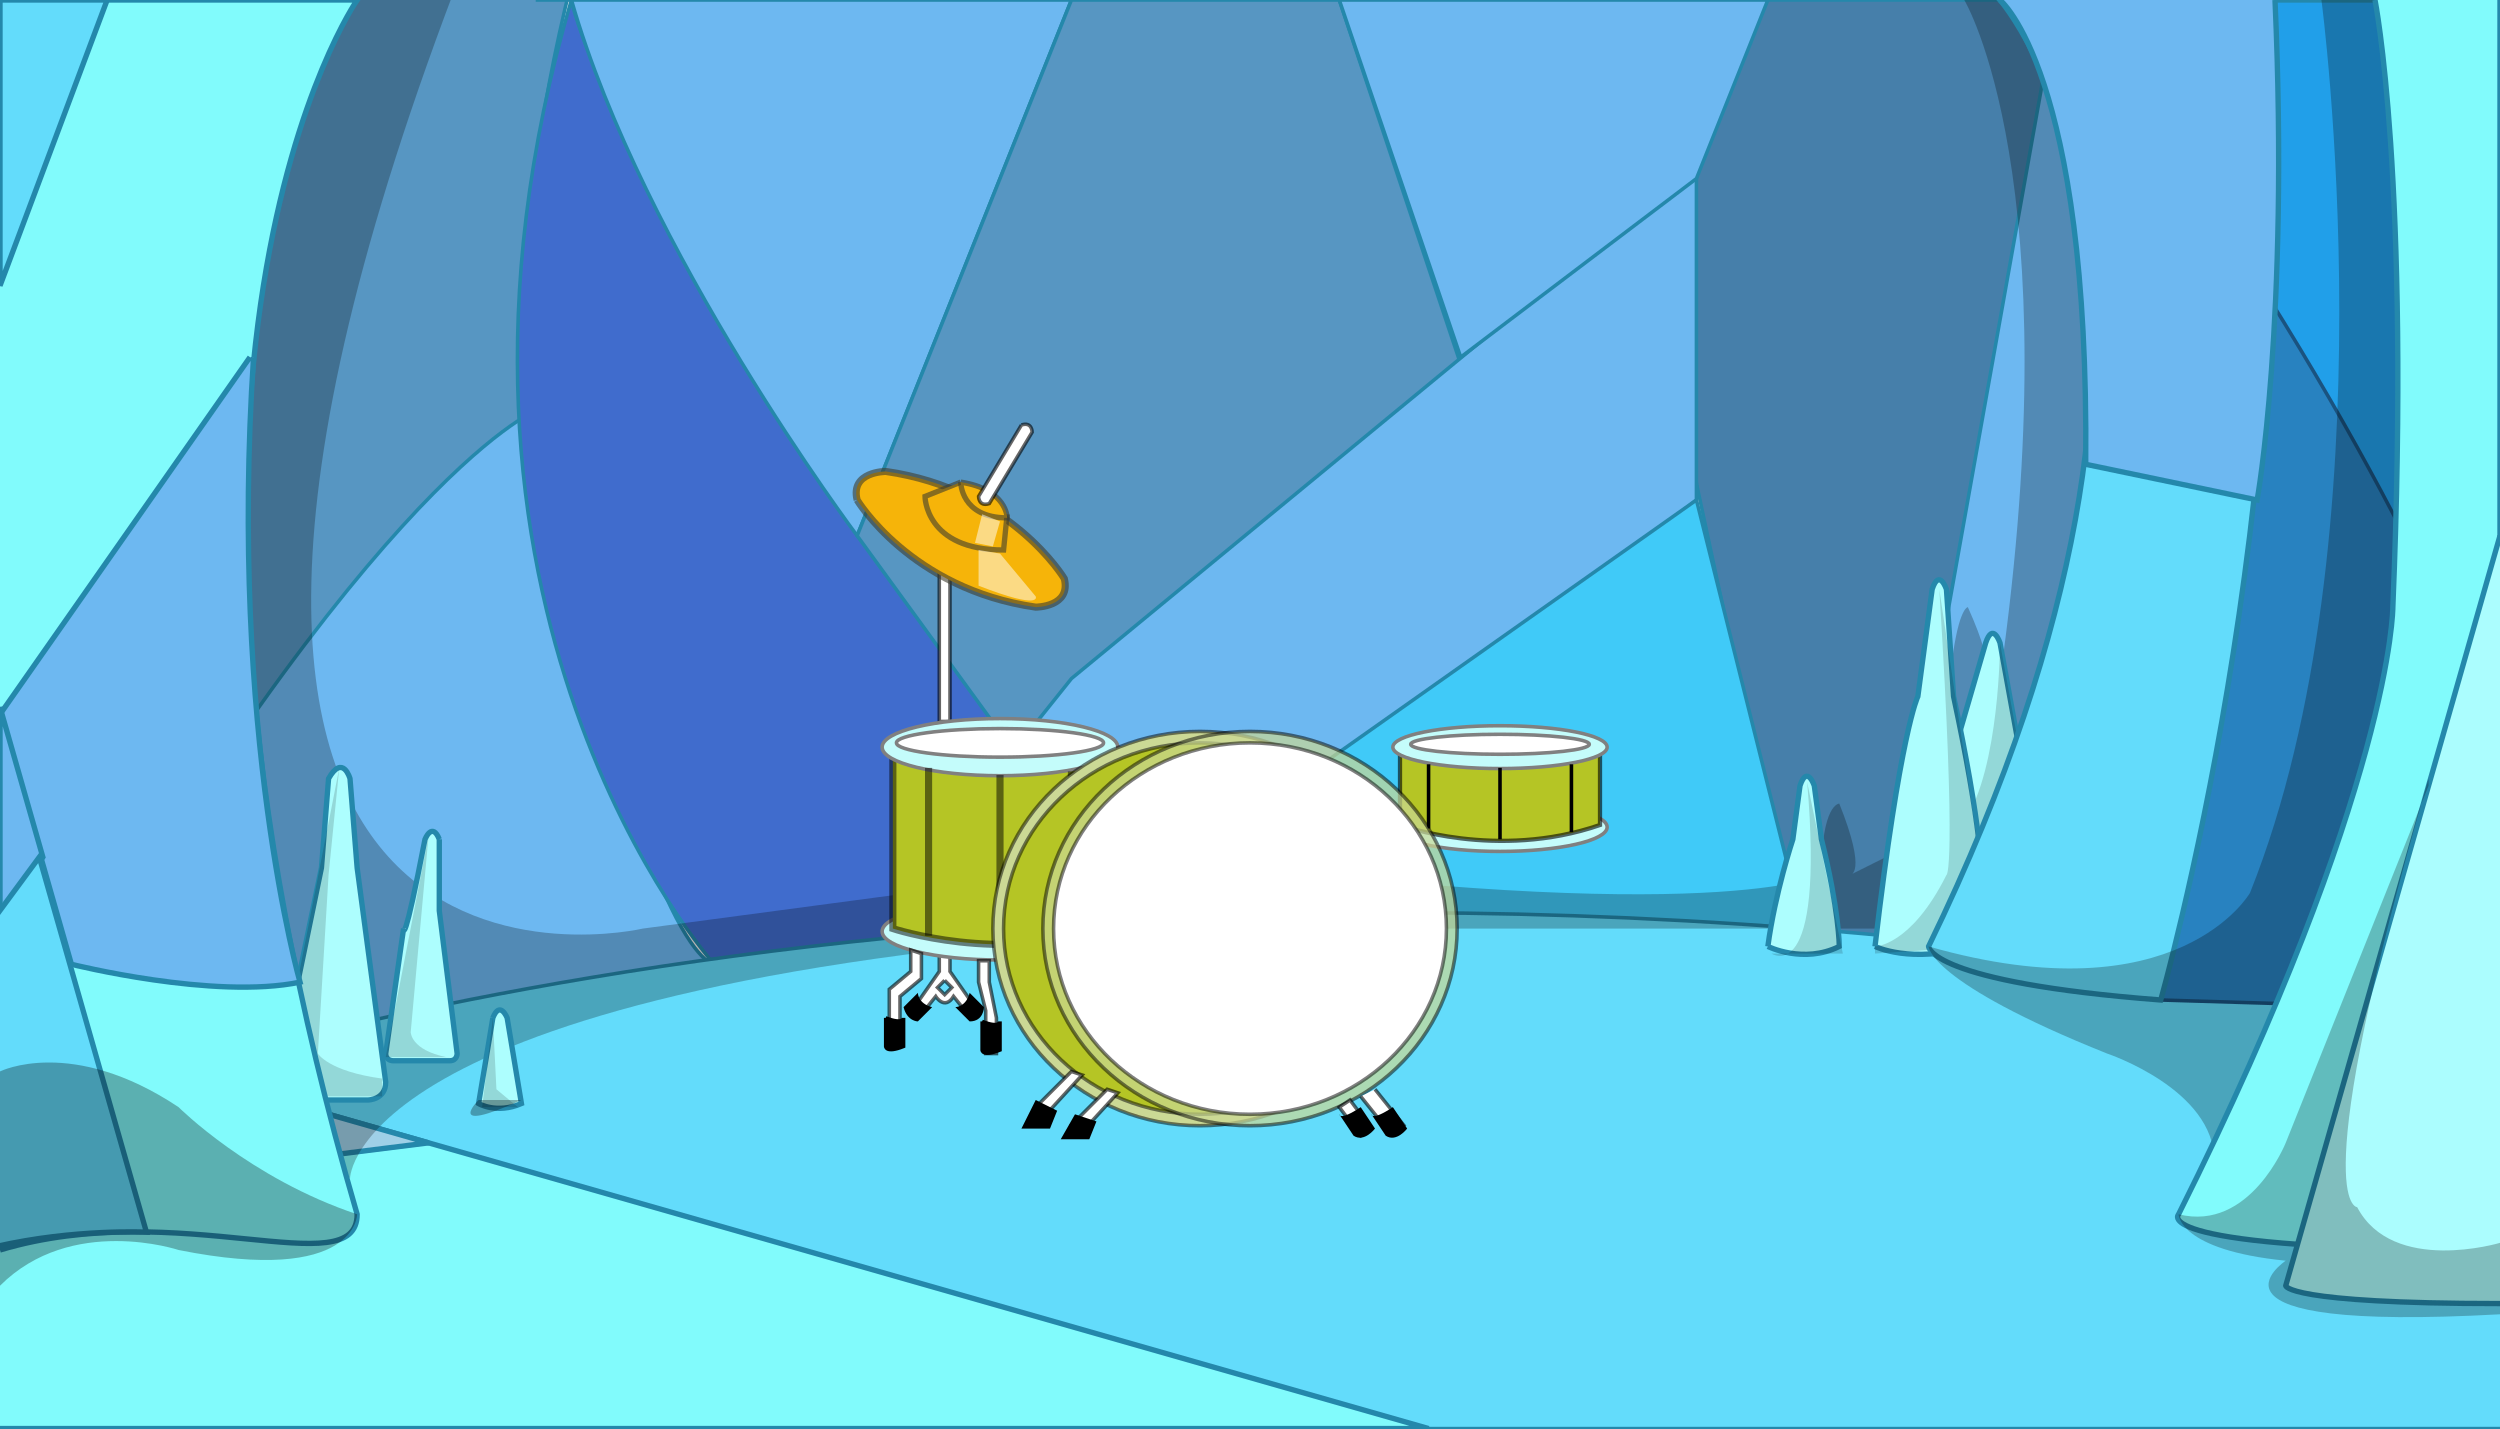
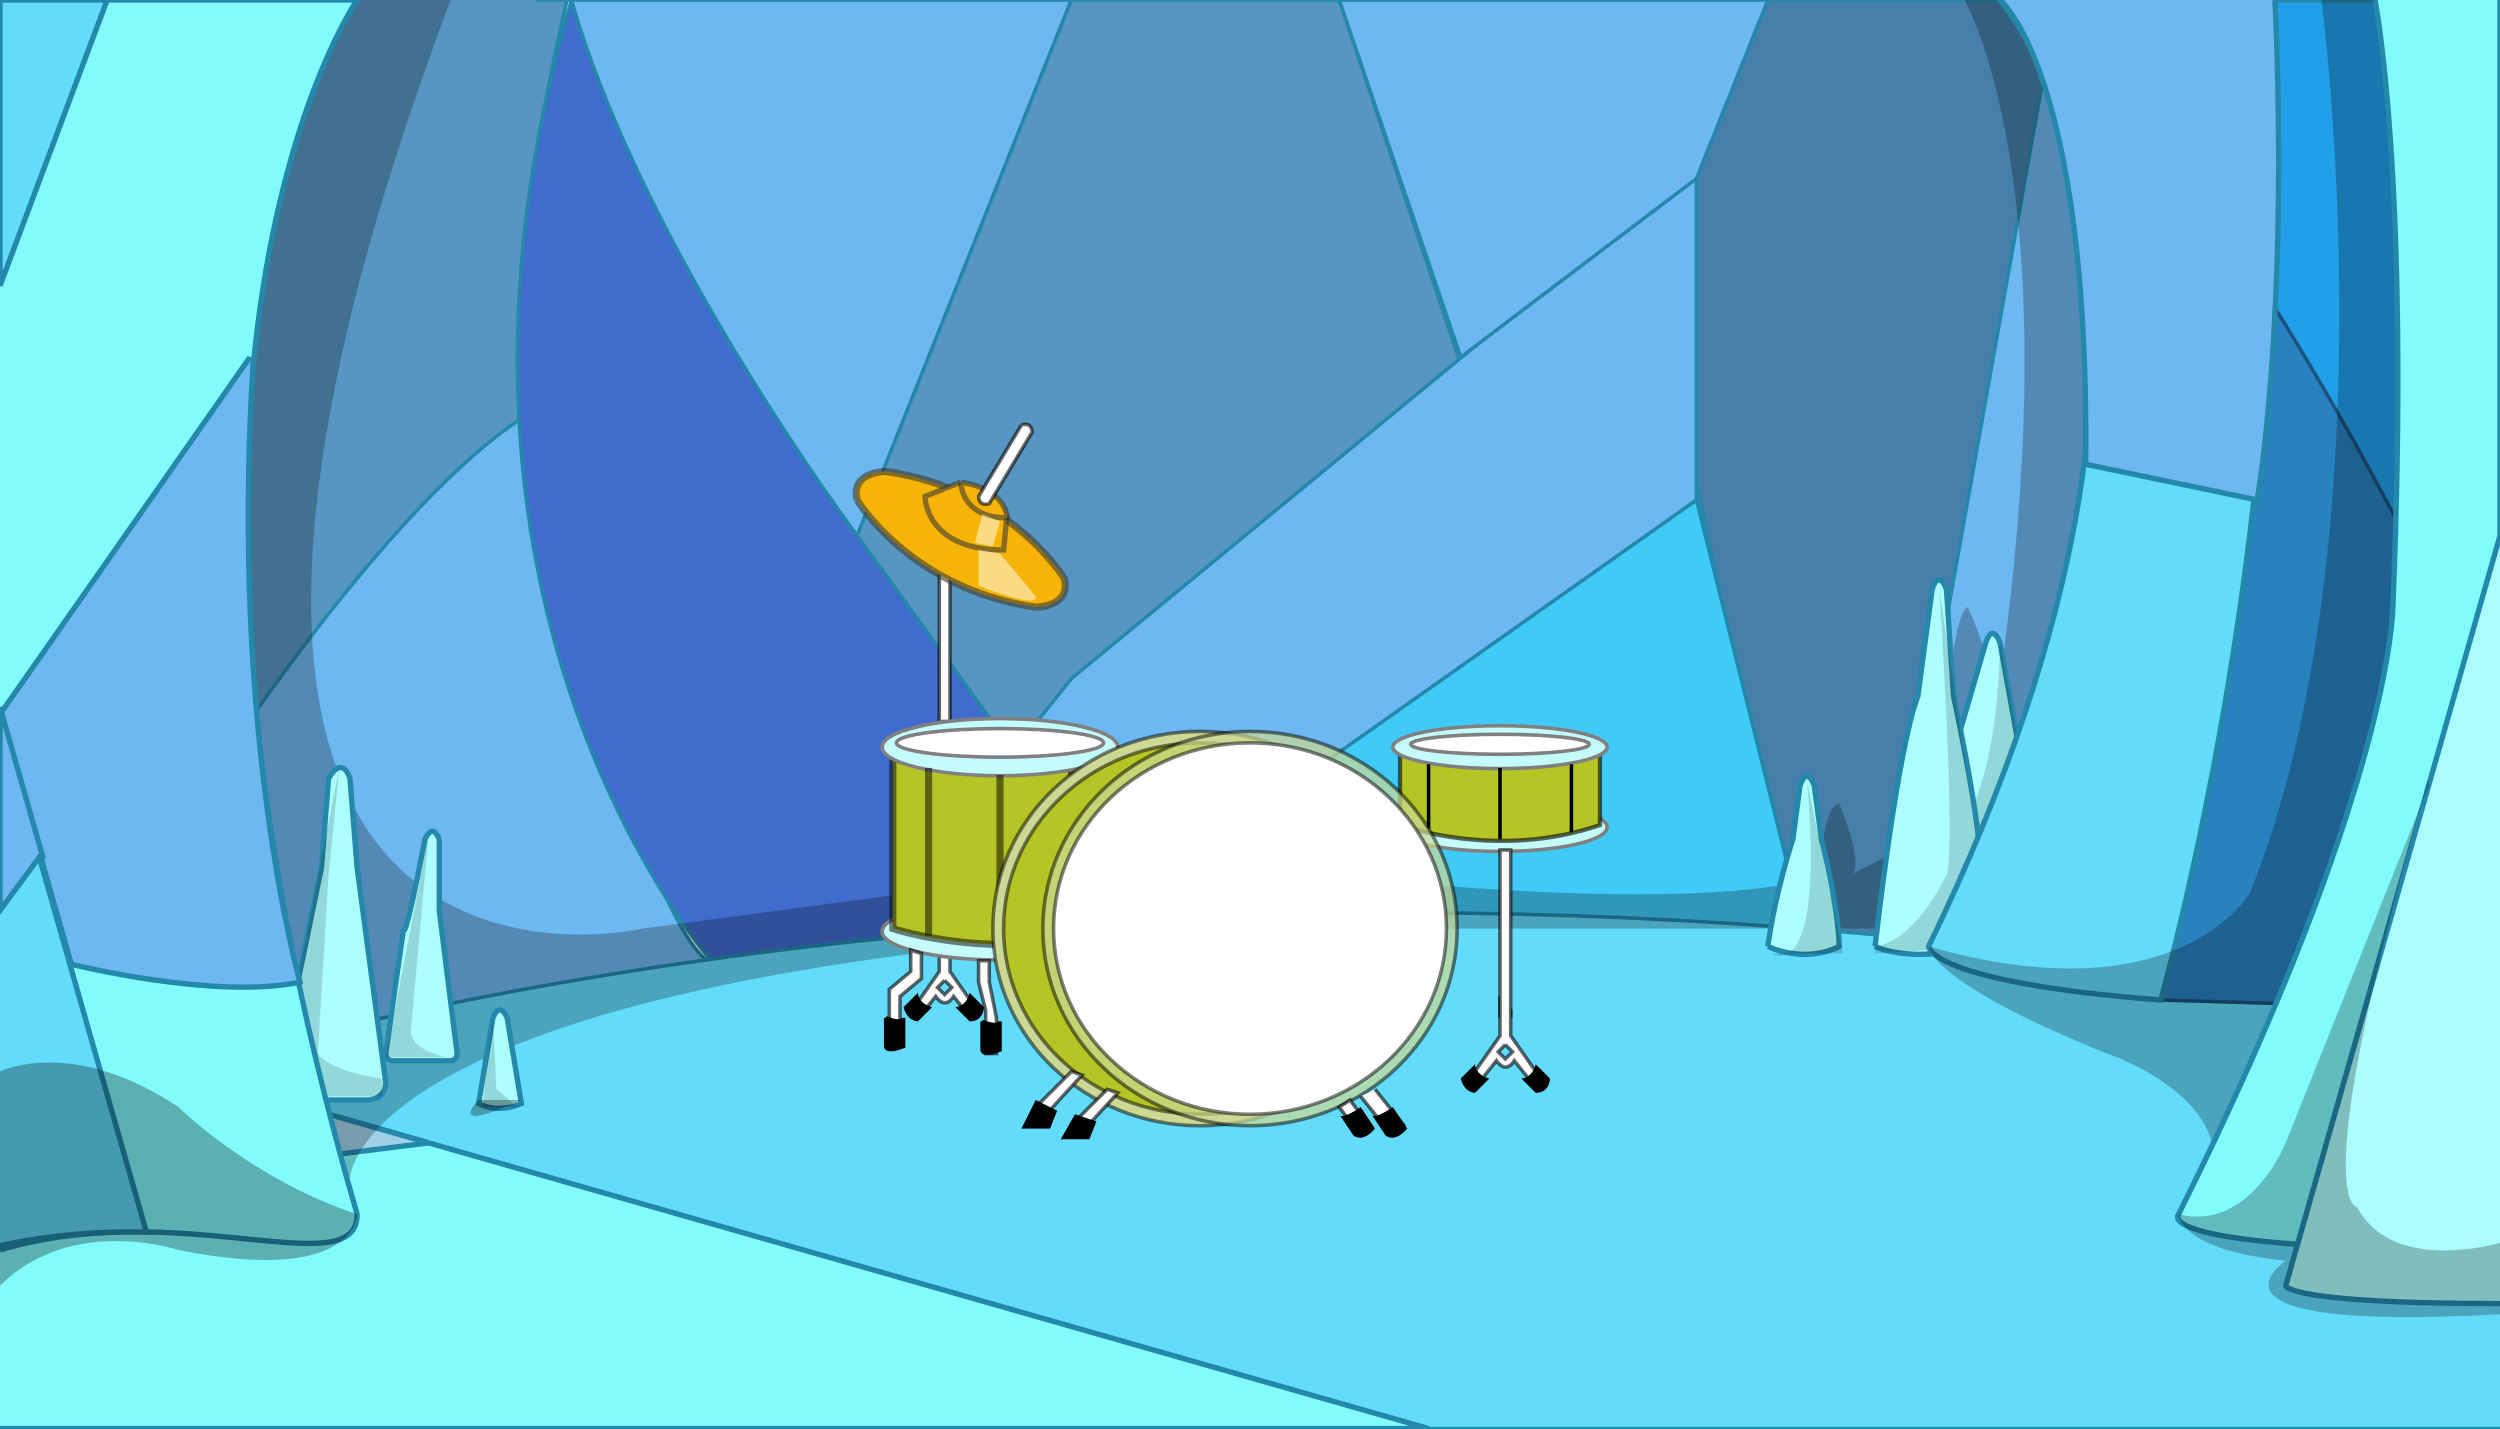
<svg xmlns="http://www.w3.org/2000/svg" height="400" viewBox="0 0 700 400" preserveAspectRatio="xMinYMin meet">
    //background
        //blue
        <path d="M 575 0                 c 0 0, 0 0, 50 0                 c 0 0, 0 0, 0 280                 c 0 0, 0 0, -100 0                 " stroke="#2488AB" fill="#6db8f1" />
        //dark blue
        <path d="M 496 0                 c 0 0, 0 0, 80 0                 c 0 0, 0 0, -50 280                 c 0 0, 0 0, -20 0                 c 0 0, 0 0, -60 -280                 z                 " stroke="#2488AB" fill="#467FAA" />
        //light grey
        <path d="M 0 315                 c 0 0, 80 -150, 150 -200                 c 0 0, -10 -40, 10 -120                 c 0 0, 0 0, -160 0                 z                 " stroke="#2488AB" fill="#5796C2" />
        //blue
        <path d="M 0 315                 c 0 0, 0 0, 200 -45                 c 0 0, -20 0, -50 -155                 c 0 0, -50 20, -150 200                 z                 " stroke="#2488AB" fill="#6db8f1" />
        //dark blue
        <path d="M 160 0                 c 0 0, 10 60, 170 270                 c 0 0, 0 0, -130 0                 c 0 0, -90 -100, -40 -270                 z                 " stroke="#2488AB" fill="#406CCD" />
        //blue
        <path d="M 150 0                 c 0 0, 0 0, 150 0                 c 0 0, 0 0, -60 150                 c 0 0, -60 -80, -80 -150                 z                 " stroke="#2488AB" fill="#6db8f1" />
        //light grey
        <path d="M 300 0                 c 0 0, 0 0, 75 0                 c 0 0, 0 0, 50 150                 c 0 0, 0 0, -105 110                 c 0 0, 0 0, -80 -110                 z                 " stroke="#2488AB" fill="#5796C2" />
        //blue
        <path d="M 470 50                 c 0 0, 0 0, -170 140                 c 0 0, 0 0, -16 20                 c 0 0, 0 0, 36 50                 c 0 0, 0 0, 155 -120                 c 0 0, 0 0, 0 -90                 z                 " stroke="#2488AB" fill="#6db8f1" />
        //light blue
        <path d="M 475 140                 c 0 0, 0 0, 30 120                 c 0 0, 0 0, -200 0                 z                 " stroke="#2488AB" fill="#40CAF8" />
        //blue
        <path d="M 375 0                 c 0 0, 0 0, 120 0                 c 0 0, 0 0, -20 50                 c 0 0, 0 0, -66 50                 z                 " stroke="#2488AB" fill="#6db8f1" />
    //floor
    <g>
    //blue
        <path d="M 50 300                 c 0 0, 300 -100, 700 0                 c 0 0, 0 0, 0 100                 c 0 0, 0 0, -350 0                 z                 " stroke="#2488AB" fill="#63DCFB" />
    //light-blue
        <path d="M 0 315                 c 0 0, 0 0, 50 -15                 c  0 0, 0 0, 350 100                 c 0 0, 0 0, -400 0                 " stroke="#2488AB" stroke-width="1.5" fill="#81FBFC" />
    //light-grey
        <path d="M 50 300                 c 0 0, 0 0, 70 20                 c 0 0, 0 0, -120 15                 z                 " stroke="#2488AB" stroke-width="1.5" fill="#9FD0E7" />
    //shadow
            <path d="M 98 330                     c 0 0, 0 -55, 232 -70                     c 0 0, 0 0, 0 -20                     c 0 0, 0 0, -150 20                     c 0 0, -170 40, -50 -270                      c 0 0, 0 0, -40 0                     c 0 0, 0 0, -50 250                     z                     " fill-opacity="0.25" />
  </g>
    //icicles
            // big left
            <path d="M 78 308                     c 0 0, 0 0, 25 0                     c 0 0, 5 0, 5 -5                     c 0 0, 0 0, -8 -60                     c 0 0, 0 0, -2 -25                     c 0 0, -2 -7, -6 0                     c 0 0, 0 0, -2 25                     c 0 0, 0 0, -12 58                     c 0 0, -2 5, 2 8                                          " stroke="#2488AB" stroke-width="1.5" fill="#ADFEFE" />
            //shadow
            <path d="M 95 215                     c 0 0, 0 0, -3 30                     c 0 0, 0 0, -3 50                     c 0 0, 3 5, 18 7                     c 0 0, 0 0, 0 5                     c 0 0, 0 0, -30 0                     z                     " fill-opacity="0.15" />
    //columns
        
        <path d="M 0 0                 c 0 0, 0 0, 100 0                 c 0 0, -70 100, 0 340                 c 0 20, -50 -5, -100 10                 " stroke="#2488AB" stroke-width="1.5" fill="#81FBFC" />
        // dark blue
        <path d="M 70 100                 c 0 0, 0 0, -70 100                 c 0 0, 0 0, 20 70                 c 0 0, 40 10, 64 5                 c 0 0, -20 -70, -13 -175                 " stroke="#2488AB" stroke-width="1.5" fill="#6db8f1" />
  <path d="M 12 240                 c 0 0, 0 0, -12 18                 c 0 0, 0 0, 0 -60                 z                 " stroke="#2488AB" stroke-width="1.5" fill="#6db8f1" />
        //blue
        <path d="M 11 240                 c 0 0, 0 0, 30 105                 c 0 0, -20 -1, -42 4                 c 0 0, 0 0, -2 -90                 z                 " stroke="#2488AB" stroke-width="1.5" fill="#63DCFB" />
  <path d="M 0 0                 c 0 0, 0 0, 30 0                 c 0 0, 0 0, -30 80                 z                 " stroke="#2488AB" stroke-width="1.5" fill="#63DCFB" />
        //shadow
            <path d="M 0 300                     c 0 0, 20 -10, 50 10                     c 0 0, 20 20, 50 30                     c 0 0, 0 20, -50 10                     c 0 0, -30 -10, -50 10                     " fill-opacity="0.30" />
  <path d="M 630 0                     c 0 0, 0 0, 70 0                     c 0 0, 0 0, 0 250                     c 0 0, 0 0, -50 0                     " stroke="#2488AB" stroke-width="1.5" fill="#219FE9" />
  <path d="M 630 0                     c 0 0, 0 0, -25 280                     c 0 0 , 0 0, 100 3                     c 0 0, 30 -40, -70 -200                     z                     " stroke="#1A5380" fill="#2882C0" />
        //shadow
            <path d="M 550 0                     c 0 0, 30 50, 10 190                     c 0 0, 0 0, -5 0                     c 0 0, 5 0, -4 -20                     c 0 0, -3 0, -5 20                     c 0 0, 0 0, -18 50                     c 0 0, 0 0, -10 5                     c 0 0, 5 0, -3 -20                     c 0 0, -5 0, -5 20                     c 0 0, -30 15, -180 -5                     c 0 0, 0 0, 0 20                     c 0 0, 0 0, 260 0                     c 0 0, 0 0, 0 -270                     " fill-opacity="0.25" />
        //icicles
            //medium
            <path d="M 540 235                     c 0 0, 0 0, 30 0                     c 0 0, 0 0, -10 -55                     c 0 0, -2 -6, -4 0                      c 0 0, 0 0, -16 55                     " stroke="#2488AB" stroke-width="1.5" fill="#ADFEFE" />
            //shadow
            <path d="M 540 235                     c 0 0, 0 0, 30 0                     c 0 0, 0 0, -10 -55                     c 0 0, 0 35, -10 50                     " fill-opacity="0.15" />
            // big
            <path d="M 525 265                     c 0 0, 10 5, 27 0                     c 0 0, 10 0, -5 -70                     c 0 0, 0 0, -2 -30                     c 0 0, -2 -6, -4 0                     c 0 0, 0 0, -4 30                      c 0 0, -5 10, -12 70                     " stroke="#2488AB" stroke-width="1.5" fill="#ADFEFE" />
            //shadow
            <path d="M 525 265                     c 0 0, 10 0, 20 -20                     c 0 0 , 3 0,  -2 -80                     c 0 0, 0 0, 12 80                     c 0 0, 0 0, 0 20                     c 0 0, 0 0, -30 2                     " sttroke="red" fill-opacity="0.15" />
             //small
            <path d="M 495 265                     c 0 0, 10 5, 20 0                     c 0 0 , 0 -10, -5 -30                     c 0 0 , 0 0, -2 -15                     c 0 0 , -2 -6, -4 0                     c 0 0 , 0 0, -2 15                     c 0 0 , -5 15, -7 30                      " stroke="#2488AB" stroke-width="1.5" fill="#ADFEFE" />
            //shadow
            <path d="M 506 219                     c 0 0, 0 0, 10 48                     c 0 0, 0 0, -20 0                     c 0 0, 15 10, 10 -48                     " sttroke="red" fill-opacity="0.15" />
            ///
            <path d="M 560 0                     c 0 0, 70 80, -20 265                     c 0 0, 0 10, 65 15                     c 0 0, 40 -140, 30 -280                     z                     " stroke="#2488AB" stroke-width="1.5" fill="#63DCFB" />
  <path d="M 560 0                     c 0 0, 25 20, 24 130                     c 0 0, 0 0, 48 10                     c 0 0, 9 -50, 5 -140                     " stroke="#2488AB" stroke-width="1.5" fill="#6db8f1" />
            //shadow
            <path d="M 650 0                     c 0 0, 20 150, -20 250                     c 0 0, -20 35, -90 15                     c 0 0, 0 10, 50 30                     c 0 0, 30 10, 30 30                     c 0 0, 0 0, 70 0                     c 0 0, 0 0, 0 -340                     " fill-opacity="0.25" />
  <path d="M 665 0                     c 0 0, 10 50, 5 170                     c 0 0, 0 50, -60 170                     c 0 0, -10 10, 90 10                     c 0 0, 0 0, 0 -350                     " stroke="#2488AB" stroke-width="1.5" fill="#81FBFC" />
  <path d="M 700 150                     c 0 0, 0 0, -60 210                     c 0 0, 0 5, 60 5                     " stroke="#2488AB" stroke-width="1.5" fill="#ABFDFE" />
            //shadow
            <path d="M 680 220                     c 0 0, 0 0, -40 100                     c 0 0, 0 0, 0 0                     c 0 0, -10 25, -30 20                     c 0 0, 0 10, 30 13                     c 0 0, -30 20, 60 15                     c 0 0, 0 0, 0 -20                     c 0 0, -30 9, -40 -10                     c 0 0, -15 0, 20 -120                     " fill-opacity="0.25" />            
         //icicle
            // medium left
            <path d="M 123 235                     c 0 0, 0 0, 0 20                     c 0 0, 0 0, 5 40                     c 0 0, 0 2, -2 2                     c 0 0, 0 0, -16 0                     c 0 0, -2 0, -2 -2                     c 0 0, 0 0, 5 -35                     c 0 0, 0 6, 6 -25                     c 0 0, 2 -5, 4 0                     " stroke="#2488AB" stroke-width="1.5" fill="#ADFEFE" />
            //shadow
            <path d="M 120 234                     c 0 0, 0 0, -5 55                     c 0 0, 0 5, 10 7                     c 0 0, 0 0, -17 0                     z                     " fill-opacity="0.15" />
            //small left
            <path d="M 138 285                     c 0 0, 0 0, -2 12                     c 0 0, 0 0, -2 12                     c 0 0, 5 3, 12 0                     c 0 0, 0 0, -2 -12                     c 0 0, 0 0, -2 -12                     c 0 0, -2 -5, -4 0                     " stroke="#2488AB" stroke-width="1.5" fill="#ADFEFE" />
            //shadow
            <path d="M 138 285                     c 0 0, 0 0, 1 20                     c 0 0, 0 0, 6 5                     c 0 0, 0 0, -10 0                     z                     " sttroke="red" fill-opacity="0.15" />
            //shadow
            <path d="M 134 308                     c 0 0, -10 10, 12 0                     c 0 0, 0 0, 0 0                     " fill-opacity="0.30" />
  <g>
    //drum cymbals
        //left
            //body center
            <path d="M263 152                     c 0 0, 0 0, 0 50                     c 0 0, 0 0, 3 0                     c 0 0, 0 0, 0 -48                     z                     " stroke="black" stroke-opacity="0.6" fill="white" />
            //cymbal
            <path d="M240 140                     c 0 0, 15 25, 50 30                     c 0 0, 10 0, 8 -8                     c 0 0, -15 -25, -50 -30                     c 0 0, -10 0, -8 8                     " stroke="#3F3C2E" stroke-width="2" stroke-opacity="0.6" fill="#F6B409" />
    <path d="M269 135                     c 0 0, 0 0, -10 4                     c 0 0, 0 15, 22 15                     c 0 0, 0 0, 1 -10                     " stroke="#3F3C2E" stroke-width="1.5" stroke-opacity="0.6" fill="#F6B409" />
    <path d="M269 135                     c 0 0, 0 10, 13 10                     c 0 0, 0 -8, -13 -10                     " stroke="#3F3C2E" stroke-width="1.5" stroke-opacity="0.6" fill="#F6B409" />
            //leg
            <path d="M 263 262                     c 0 0, 0 0, 0 10                     c 0 0, 0 0, -7 10                     c 0 0, 0 0, 2 2                     c 0 0, 0 0, 4 -5                      c 0 0, 2.5 4, 5 0                     c 0 0, 0 0, 4 5                     c 0 0, 0 0, 2 -2                     c 0 0, 0 0, -7 -10                     c 0 0, 0 0, 0 -7                     z                     " stroke="black" stroke-opacity="0.6" fill="white" />
    <path d="M 264.5 274.5                     c 0 0, 0 0, -2 2                     c 0 0, 0 0, 2 2                     c 0 0, 0 0, 2 -2                     c 0 0, 0 0, -2 -2                     " stroke="black" stroke-opacity="0.6" fill="#63DCFB" />
    <path d="M 257 278                     c 0 0 , 0 3, 4 4                     c 0 0, 0 0, -4 4                     c 0 0, -3 0, -4 -4                     z                     " />
    <path d="M 271.5 278                     c 0 0 , 0 0, 4 4                     c 0 0, 0 4, -4 4                     c 0 0, 0 0, -4 -4                     c 0 0, 3 0, 4 -4                     " />
            //body top
            <path d="M286 119                     c 0 0, 0 0, -12 20                     c 0 0, 0 3, 3 2                     c 0 0, 0 0, 12 -20                     c 0 0, 0 -3, -3 -2                     " stroke="black" stroke-opacity="0.6" fill="white" />
            //light
            <path d="M 275 144                     c 0 0, 0 0, 5 2                     c 0 0, 0 0, -2 7                     c 0 0, 0 0, -5 -1                     " fill="white" fill-opacity="0.5" />
    <path d="M 280 155                     c 0 0, 0 0, 10 12                     c 0 0, 2 4, -16 -3                     c 0 0, 0 0, 0 -10                     " fill="white" fill-opacity="0.5" />
        //right
        //medium
    //drums
        //medium
            <ellipse rx="33" ry="2%" cx="40%" cy="65.2%" fill="#C4FCFB" stroke="grey" />
    <path d="M 250 210                     c 0 0, 0 0, 0 50                     c 0 0, 30 10, 60 0                     c 0 0, 0 0, 0 -50                     c 0 0, 0 0, -20 0                     c 0 0, 0 0, 30 0                     " stroke="black" stroke-opacity="0.5" stroke-width="2" fill="#B5C525" />
    <ellipse rx="33" ry="2%" cx="40%" cy="52.3%" fill="#C4FCFB" stroke="grey" />
    <ellipse rx="29" ry="1%" cx="40%" cy="52%" fill="white" stroke="grey" />
    <path d="M 260 215                     c 0 0, 0 0, 0 47                     " stroke="black" stroke-width="2" stroke-opacity="0.5" />
    <path d="M 280 217                     c 0 0, 0 0, 0 47                     " stroke="black" stroke-width="2" stroke-opacity="0.5" />
    <path d="M 300 216                     c 0 0, 0 0, 0 47                     " stroke="black" stroke-width="2" stroke-opacity="0.5" />
        //legs 
            //left
            <path d="M255 266                     c 0 0, 0 0, 0 6                     c 0 0, 0 0, -6 5                     c 0 0, 0 0, 0 12                     c 0 0, 0 0, 3 0                     c 0 0, 0 0, 0 -10                     c 0 0, 0 0, 6 -5                     c 0 0, 0 0, 0 -7                     z                     " stroke="black" stroke-opacity="0.6" fill="white" />
    <path d="M248 285                     c 0 0, 0 0, 0 8                     c 0 0, 0 2, 5 0                     c 0 0, 0 0, 0 -8                     c 0 0, 0 2, -5 0                     " stroke="black" />
            //right
            <path d="M274 269                     c 0 0, 0 0, 0 6                     c 0 0, 0 0, 2 8                     c 0 0, 0 0, 0 12                     c 0 0, 0 0, 3 0                     c 0 0, 0 0, 0 -10                     c 0 0, 0 0, -2 -10                     c 0 0, 0 0, 0 -6                     z                     " stroke="black" stroke-opacity="0.6" fill="white" />
    <path d="M275 286                     c 0 0, 0 0, 0 8                     c 0 0, 0 2, 5 0                     c 0 0, 0 0, 0 -8                     c 0 0, 0 2, -5 0                     " stroke="black" />
        //small
            <ellipse rx="30" ry="1.7%" cx="60%" cy="57.9%" fill="#C4FCFB" stroke="grey" />
    <path d="M 392 210                     c 0 0, 0 0, 0 21                     c 0 0, 27 10, 56 0                     c 0 0, 0 0, 0 -21                     " stroke="black" stroke-opacity="0.6" stroke-width="1.2" fill="#B5C525" />
    <ellipse rx="30" ry="1.5%" cx="60%" cy="52.3%" fill="#C4FCFB" stroke="grey" />
    <ellipse rx="25" ry="0.7%" cx="60%" cy="52.1%" fill="white" stroke="grey" />
    <path d="M 400 214                     c 0 0, 0 0, 0 18                     " stroke="black" />
    <path d="M 420 215                     c 0 0, 0 0, 0 20                     " stroke="black" />
    <path d="M 440 214                     c 0 0, 0 0, 0 19                     " stroke="black" />
+ 
+         //leg
+             <path d="M 420 280                     c 0 0, 0 0, 0 10                     c 0 0, 0 0, -7 10                     c 0 0, 0 0, 2 2                     c 0 0, 0 0, 4 -5                      c 0 0, 2.5 4, 5 0                     c 0 0, 0 0, 4 5                     c 0 0, 0 0, 2 -2                     c 0 0, 0 0, -7 -10                     c 0 0, 0 0, 0 -7                     z                     " stroke="black" stroke-opacity="0.6" fill="white" />
+     <path d="M 421.5 292.5                     c 0 0, 0 0, -2 2                     c 0 0, 0 0, 2 2                     c 0 0, 0 0, 2 -2                     c 0 0, 0 0, -2 -2                     " stroke="black" stroke-opacity="0.6" fill="#63DCFB" />
+     <path d="M 413 298                     c 0 0 , 0 3, 4 4                     c 0 0, 0 0, -4 4                     c 0 0, -3 0, -4 -4                     z                     " />
+     <path d="M 430 298                     c 0 0 , 0 0, 4 4                     c 0 0, 0 4, -4 4                     c 0 0, 0 0, -4 -4                     c 0 0, 3 0, 4 -4                     " />
+         //body center
+             <path d="M420 285                     c 0 0, 0 0, 0 -47                     c 0 0, 0 0, 3 0                     c 0 0, 0 0, 0 47                     " stroke="black" stroke-opacity="0.6" fill="white" />
        //big
            //grey
            <ellipse rx="58" ry="13.8%" cx="48%" cy="65%" fill="#CBD995" stroke="black" stroke-opacity="0.5" />
            //green
            <ellipse rx="55" ry="13%" cx="48%" cy="65%" fill="#B5C525" stroke="black" stroke-opacity="0.5" />
            //grey
            <ellipse rx="58" ry="13.8%" cx="50%" cy="65%" fill="#CBD995" fill-opacity="0.7" stroke="black" stroke-opacity="0.5" />
            //green
            <ellipse rx="55" ry="13%" cx="50%" cy="65%" fill="white" stroke="black" stroke-opacity="0.5" />
    <g>
            //legs left
                <path d="M 300 300                         c 0 0, 0 0, -10 10                         c 0 0, 0 0, 2 3                         c 0 0, 0 0, 11 -12                         z                         " stroke="black" stroke-opacity="0.6" fill="white" />
      <path d="M 290 308                         c 0 0, 0 0, 6 3                         c 0 0, 0 0, -2 5                         c 0 0 , 0 0, -8 0                         z                         " />
                //2
                <path d="M 310 305                         c 0 0, 0 0, -10 10                         c 0 0, 0 0, 2 3                         c 0 0, 0 0, 11 -12                         z                         " stroke="black" stroke-opacity="0.6" fill="white" />
      <path d="M 301 312                         c 0 0, 0 0, 6 2                         c 0 0, 0 0, -2 5                         c 0 0 , 0 0, -8 0                         z                         " />
            //legs right
                <path d="M 385 305                         c 0 0, 0 0, 8 10                         c 0 0, 0 0, -4 2                         c 0 0, 0 0, -8 -10                         " stroke="black" stroke-opacity="0.6" fill="white" />
      <path d="M 384 312                         c 0 0, 0 2, 6 -2                         c 0 0, 0 0, 4 6                         c 0 0, -3 4, -6 2                         z                         " />
                //2
                <path d="M 378 308                         c 0 0, 0 0, 6 8                         c 0 0, 0 0, -3 2                         c 0 0, 0 0, -6 -8                         z                         " stroke="black" stroke-opacity="0.6" fill="white" />
      <path d="M 375 312                         c 0 0, 0 2, 6 -2                         c 0 0, 0 0, 4 6                         c 0 0, -3 4, -6 2                         z                         " />
    </g>
  </g>
</svg>
